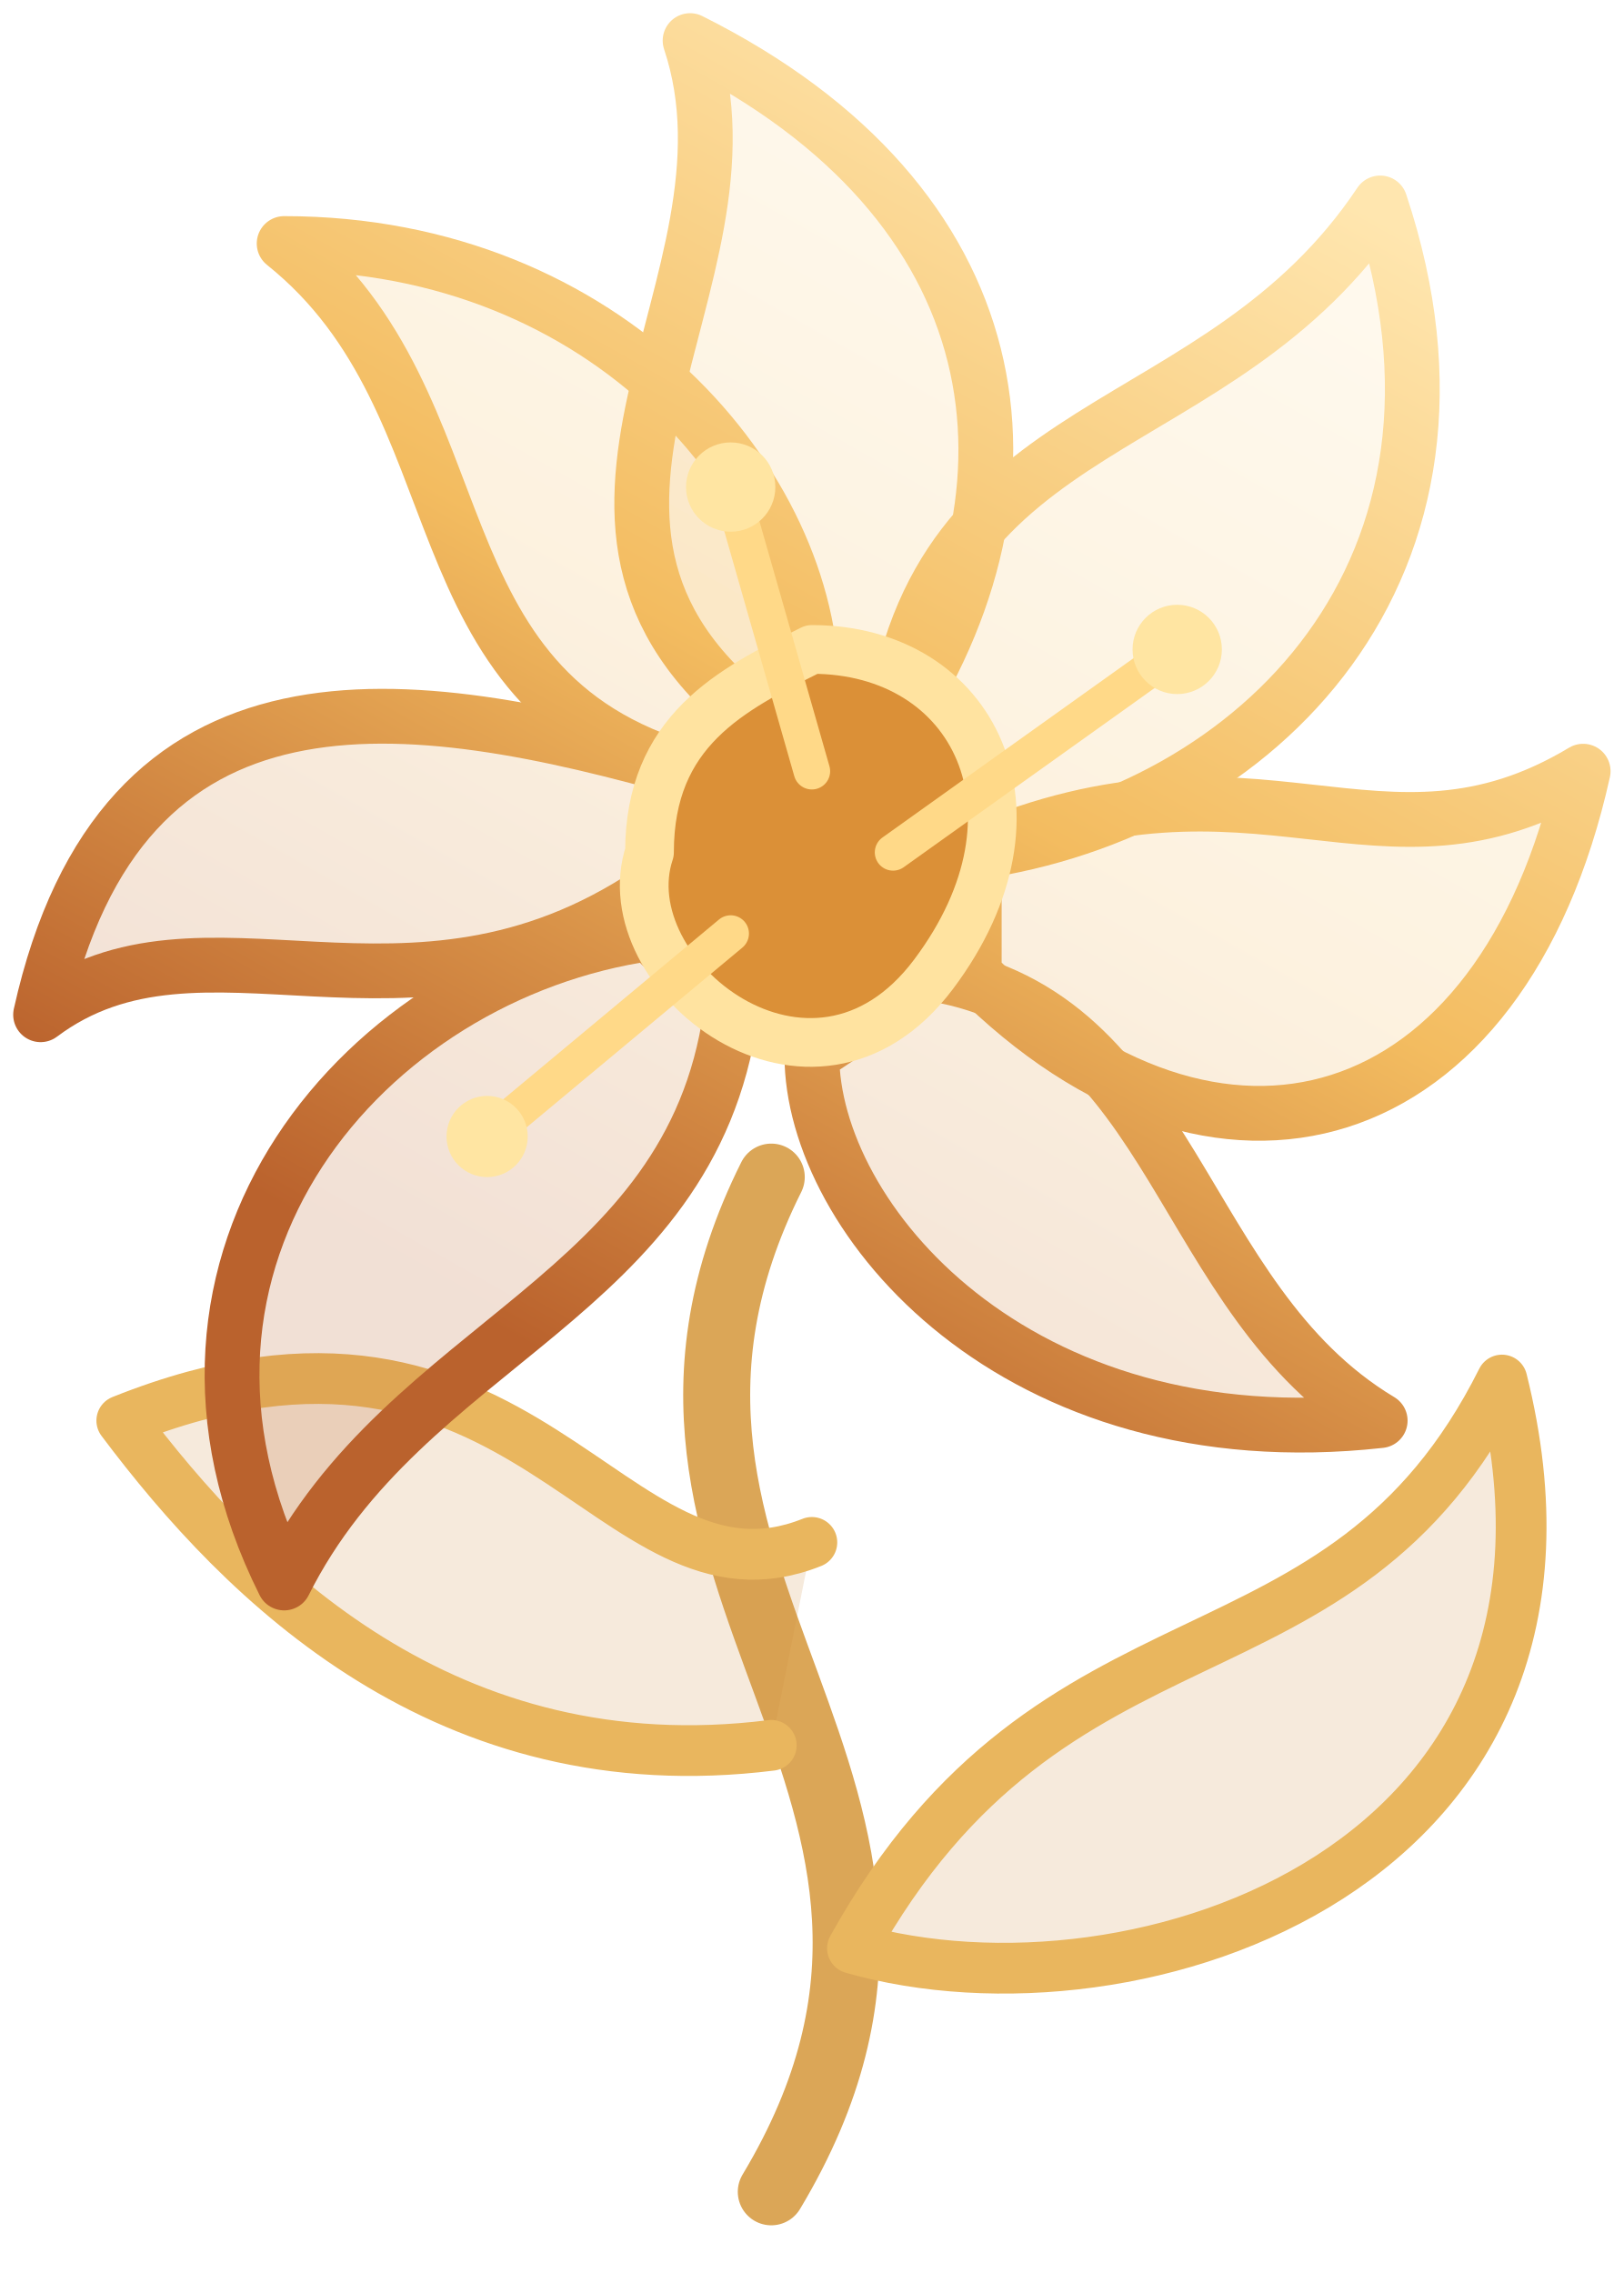
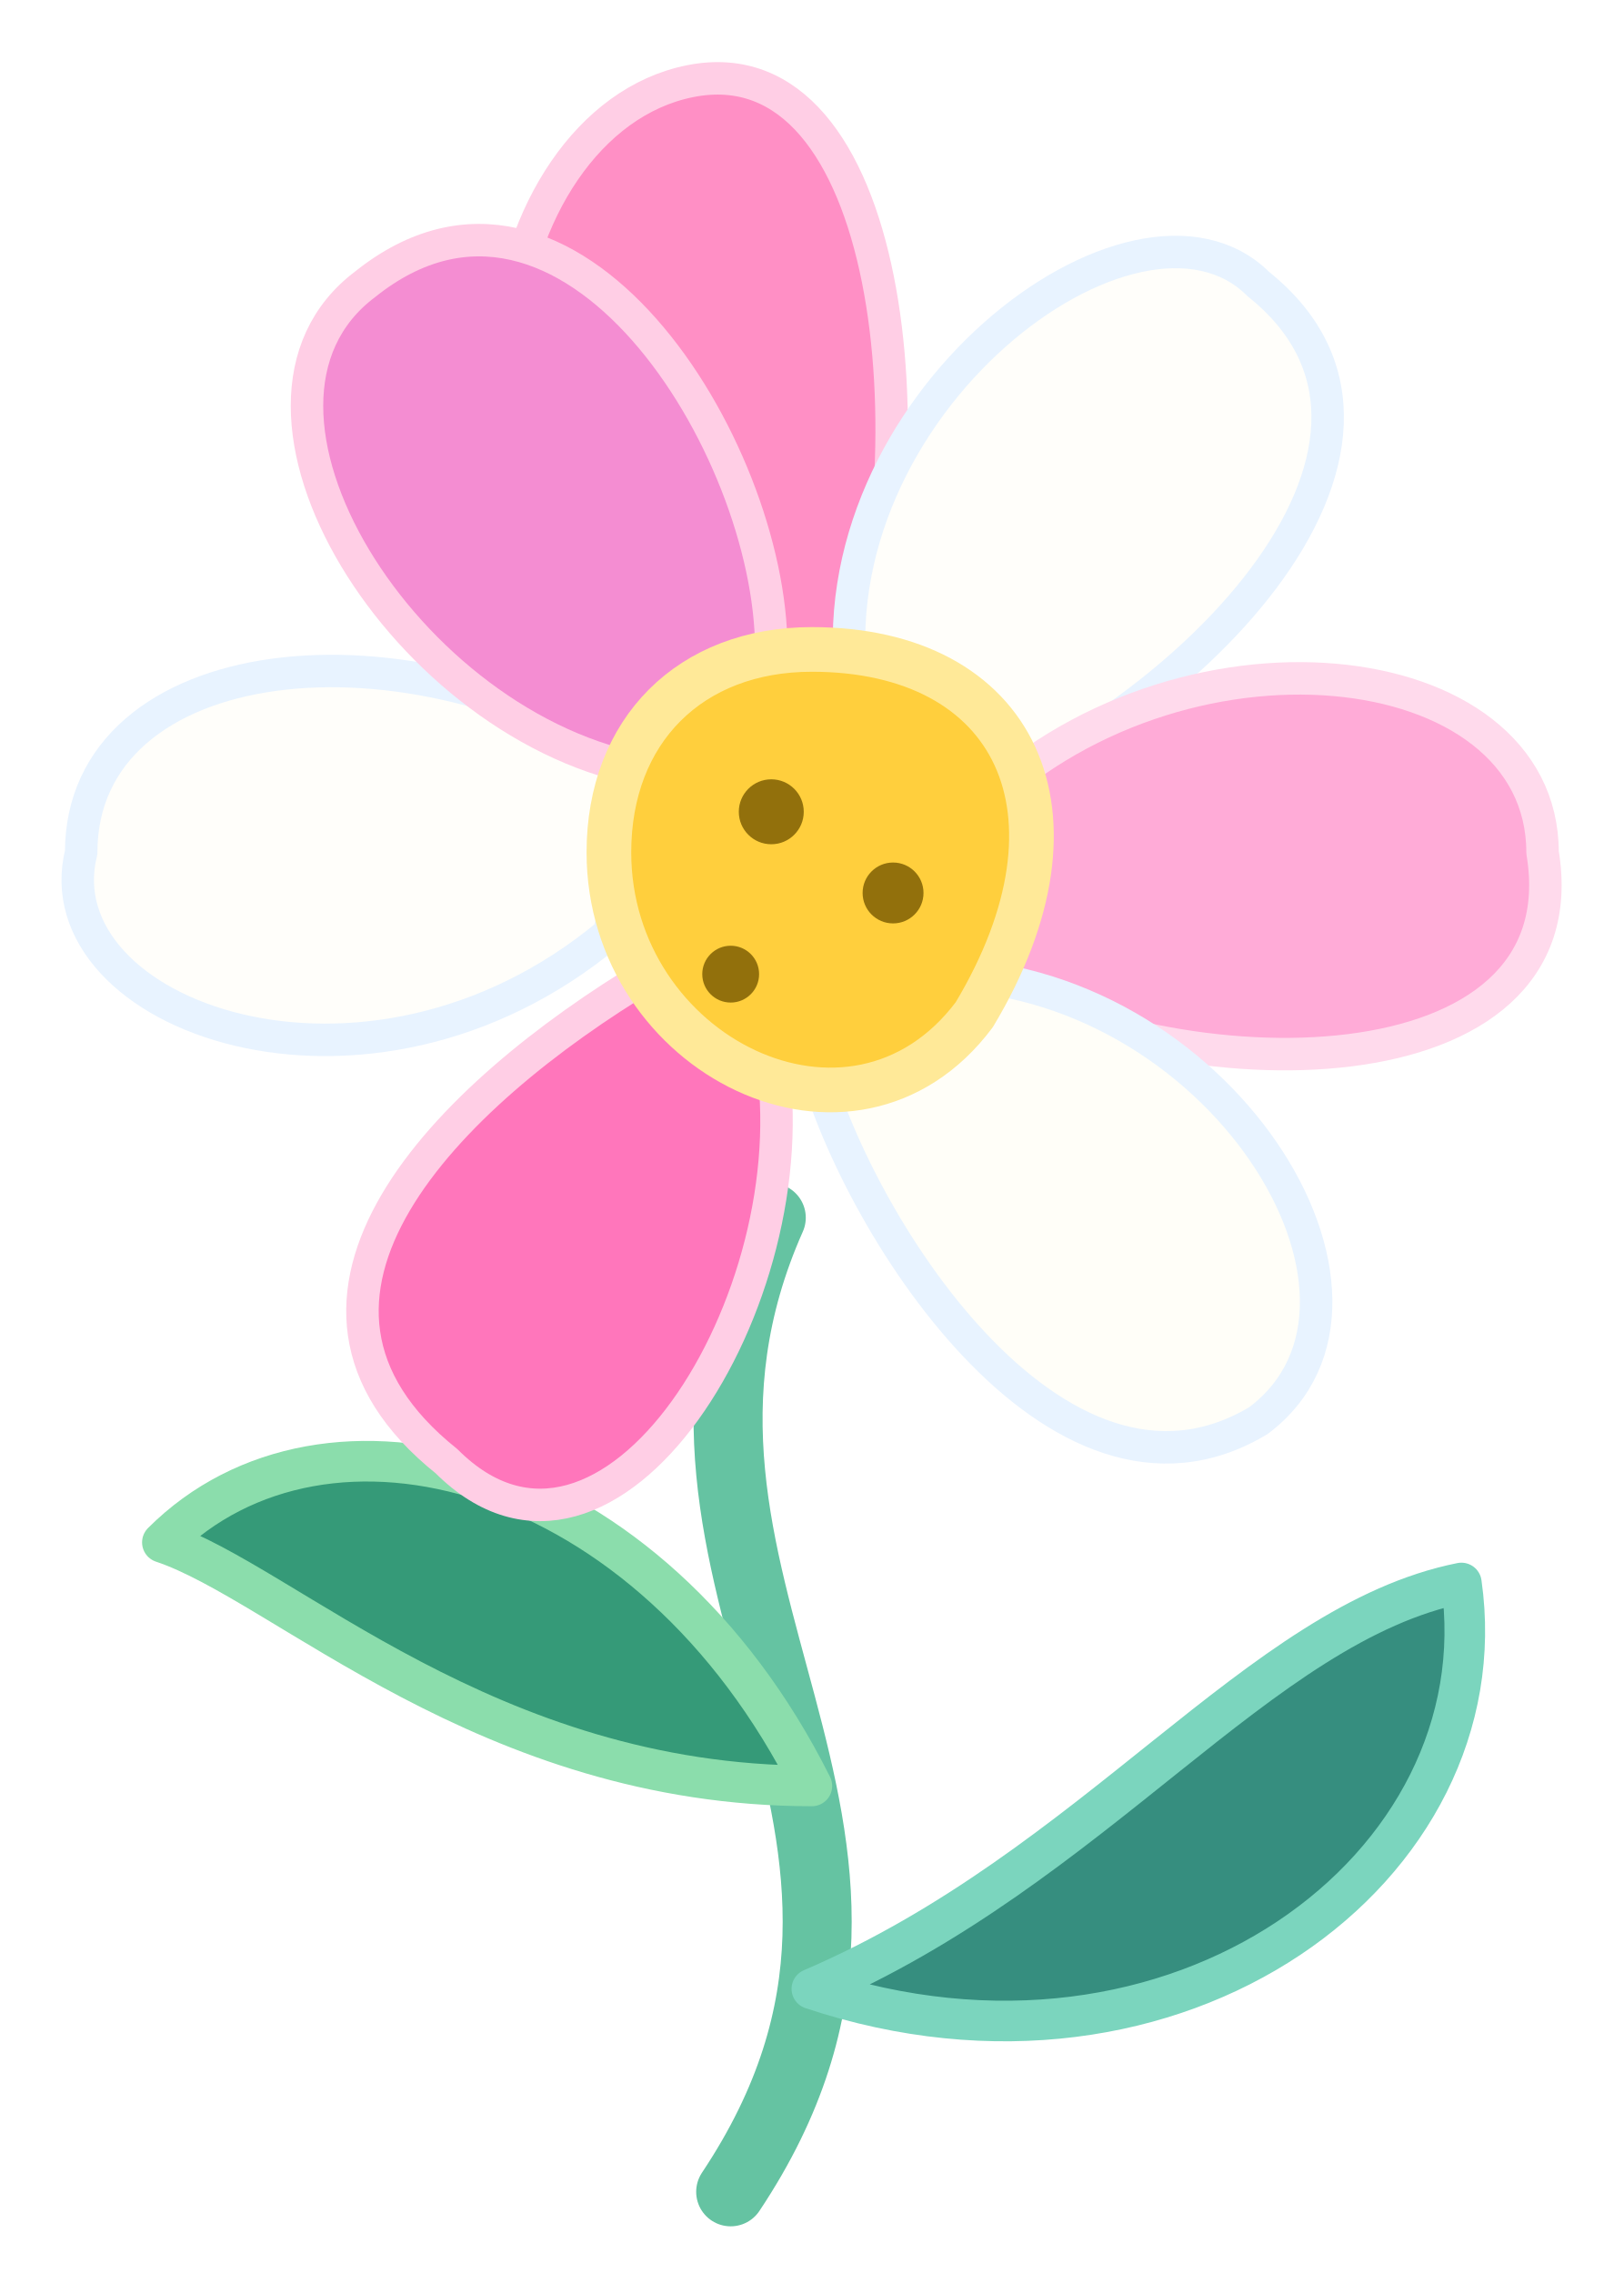
<svg xmlns="http://www.w3.org/2000/svg" viewBox="0 0 40 56" fill="none" stroke-linecap="round" stroke-linejoin="round">
-   <defs>
-     <linearGradient id="small-fire" x1="11" y1="32" x2="28" y2="2" gradientUnits="userSpaceOnUse">
-       <stop stop-color="#ba622d" />
-       <stop offset=".5" stop-color="#f3bc60" />
-       <stop offset="1" stop-color="#ffe6af" />
-     </linearGradient>
-   </defs>
-   <path d="M19 29C14 39 25 44 19 54" stroke="#dba657" stroke-width="1.65" />
-   <path d="M19 43C11 44 6 39 3 35C13 31 15 40 20 38M21 48C26 39 33 42 37 34C40 46 28 50 21 48" fill="#cf8c3d" fill-opacity=".18" stroke="#e9b65e" stroke-width="1.25" />
-   <g fill="url(#small-fire)" fill-opacity=".2" stroke="url(#small-fire)" stroke-width="1.35">
-     <path d="M19 18C12 13 19 7 17 1C25 5 26 12 22 18Z" />
-     <path d="M22 18C23 10 30 11 34 5C37 14 31 20 24 21Z" />
-     <path d="M24 21C31 18 34 22 39 19C37 28 30 30 24 24Z" />
-     <path d="M23 24C29 25 29 32 34 35C25 36 20 30 20 26Z" />
-     <path d="M18 25C17 32 10 33 7 39C3 31 9 24 16 23Z" />
-     <path d="M16 22C10 26 5 22 1 25C3 16 10 17 17 19Z" />
-     <path d="M17 19C10 17 12 10 7 6C15 6 20 12 20 17Z" />
-   </g>
-   <path d="M20 16C24 16 26 20 23 24C20 28 15 24 16 21C16 18 18 17 20 16Z" fill="#db9037" stroke="#ffe3a0" stroke-width="1.2" />
-   <path d="M20 19L18 12M22 21L29 16M18 23L12 28" stroke="#ffd988" stroke-width=".9" />
-   <circle cx="18" cy="12" r="1.1" fill="#ffe5a2" />
-   <circle cx="29" cy="16" r="1.1" fill="#ffe5a2" />
-   <circle cx="12" cy="28" r="1" fill="#ffe5a2" />
+   <path d="M19 30C15 39 24 45 18 54" stroke="#65c3a2" stroke-width="1.7" />
+   <path d="M20 44C12 44 7 39 4 38C8 34 16 36 20 44Z" fill="#359a78" stroke="#8bddac" stroke-width="1" />
+   <path d="M20 49C27 46 31 40 36 39C37 46 29 52 20 49Z" fill="#368e7f" stroke="#7bd5be" stroke-width="1" />
+   <path d="M17 17C10 13 12 3 17 2C22 1 23 11 21 17Z" fill="#ff8fc5" stroke="#ffcee5" stroke-width=".8" />
+   <path d="M21 17C20 10 28 4 31 7C36 11 29 18 23 20Z" fill="#fffefa" stroke="#e8f3ff" stroke-width=".8" />
+   <path d="M24 20C29 15 38 16 38 21C39 27 29 27 24 24Z" fill="#ffabd7" stroke="#ffdaec" stroke-width=".8" />
+   <path d="M23 24C30 24 35 32 31 35C26 38 21 30 20 26Z" fill="#fffef8" stroke="#e8f3ff" stroke-width=".8" />
+   <path d="M19 26C20 32 15 40 11 36C6 32 11 27 16 24Z" fill="#ff76bb" stroke="#ffcee5" stroke-width=".8" />
+   <path d="M15 23C9 28 1 25 2 21C2 16 10 15 16 19Z" fill="#fffefa" stroke="#e8f3ff" stroke-width=".8" />
+   <path d="M16 19C10 18 5 10 9 7C14 3 19 11 19 16Z" fill="#f48dd2" stroke="#ffcee5" stroke-width=".8" />
+   <path d="M20 16C25 16 27 20 24 25C21 29 15 26 15 21C15 18 17 16 20 16Z" fill="#ffcf3d" stroke="#ffe998" stroke-width="1.1" />
+   <circle cx="19" cy="20" r=".8" fill="#92700c" />
+   <circle cx="22" cy="22" r=".75" fill="#92700c" />
+   <circle cx="18" cy="24" r=".7" fill="#92700c" />
</svg>
